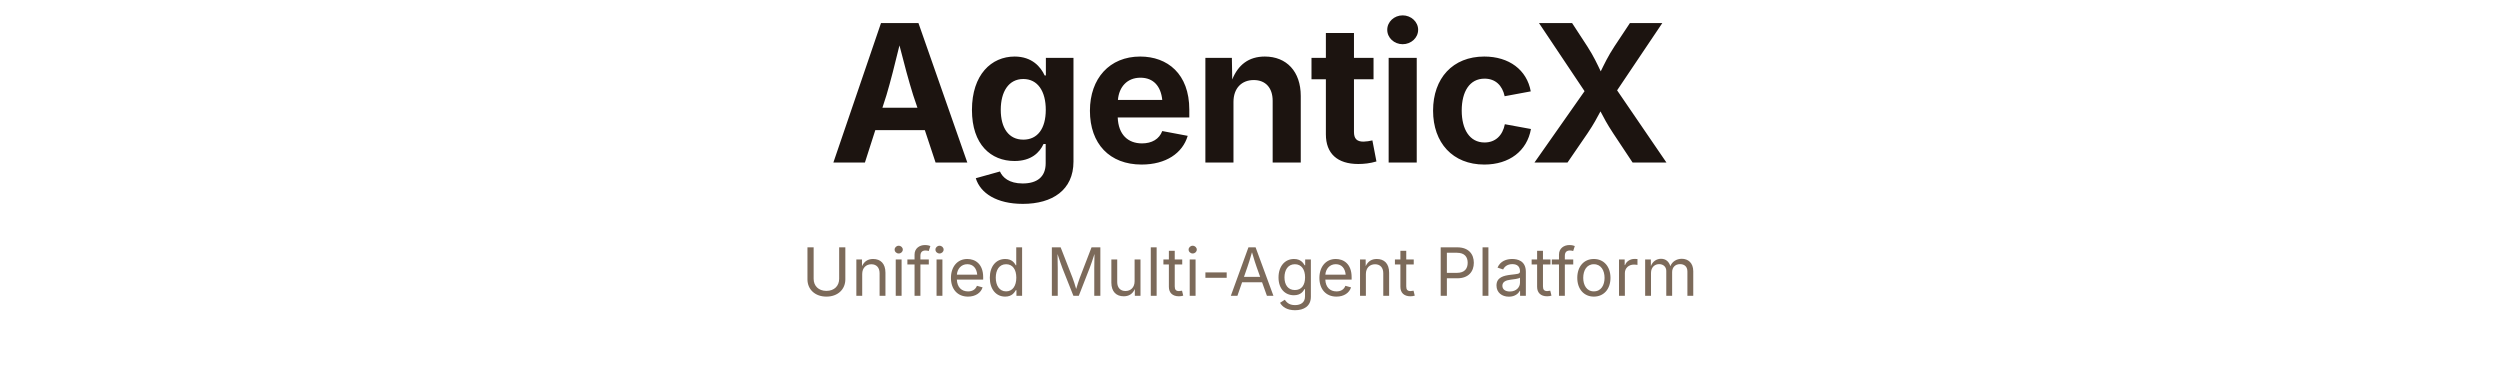
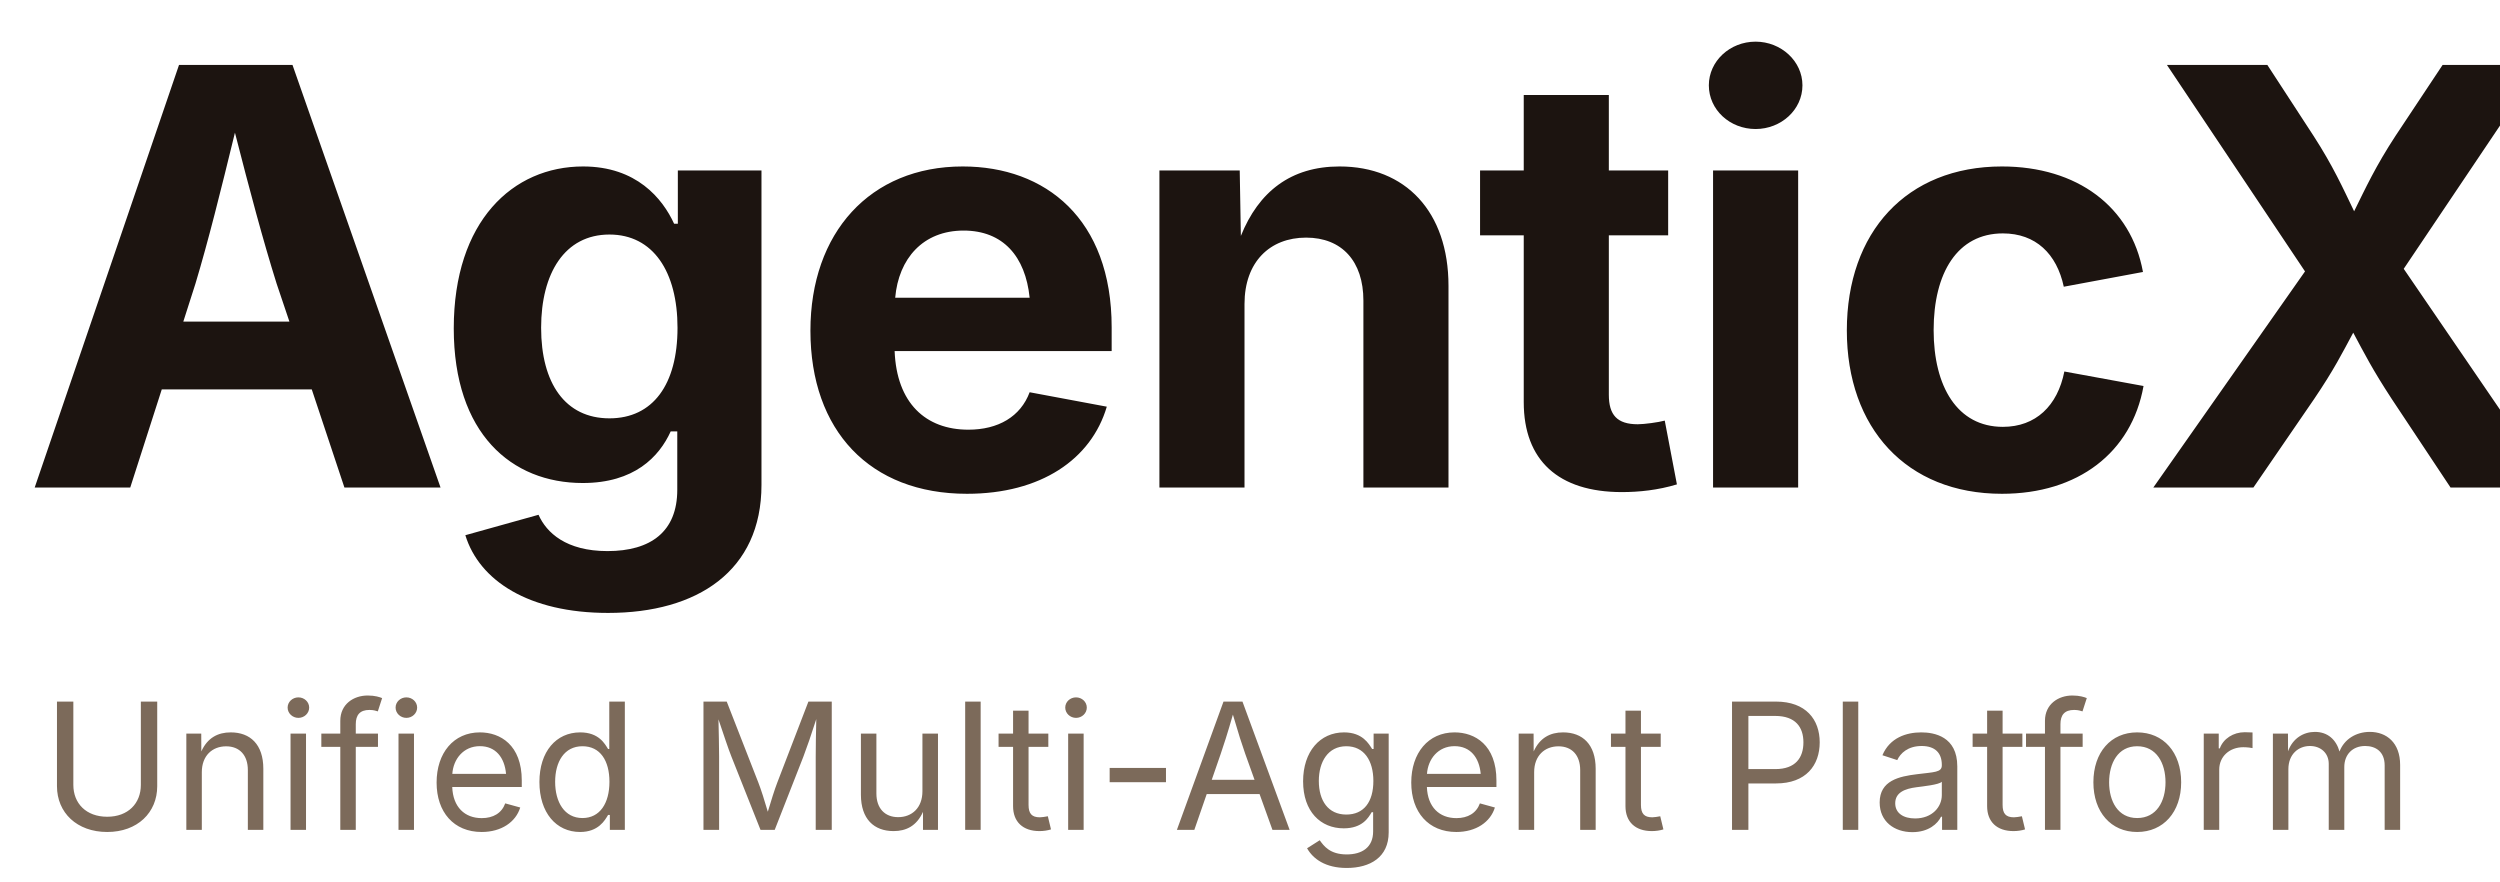
- <svg xmlns="http://www.w3.org/2000/svg" viewBox="0 0 1200 180" width="1200" height="180">
-   <text x="600" y="78" text-anchor="middle" font-family="Inter, -apple-system, 'Segoe UI', Helvetica, Arial, sans-serif" font-size="92" font-weight="700" letter-spacing="-1.5" fill="#1C1410">AgenticX</text>
-   <text x="600" y="142" text-anchor="middle" font-family="Inter, -apple-system, 'Segoe UI', Helvetica, Arial, sans-serif" font-size="32" font-weight="400" fill="#7C6A5A">Unified Multi-Agent Platform</text>
+ <svg xmlns="http://www.w3.org/2000/svg" viewBox="0 0 482 170" width="482" height="170">
+   <text x="4" y="94" font-family="Inter, -apple-system, 'Segoe UI', Helvetica, Arial, sans-serif" font-size="112" font-weight="700" letter-spacing="-2" fill="#1C1410">AgenticX</text>
+   <text x="8" y="160" font-family="Inter, -apple-system, 'Segoe UI', Helvetica, Arial, sans-serif" font-size="34" font-weight="400" fill="#7C6A5A">Unified Multi-Agent Platform</text>
</svg>
